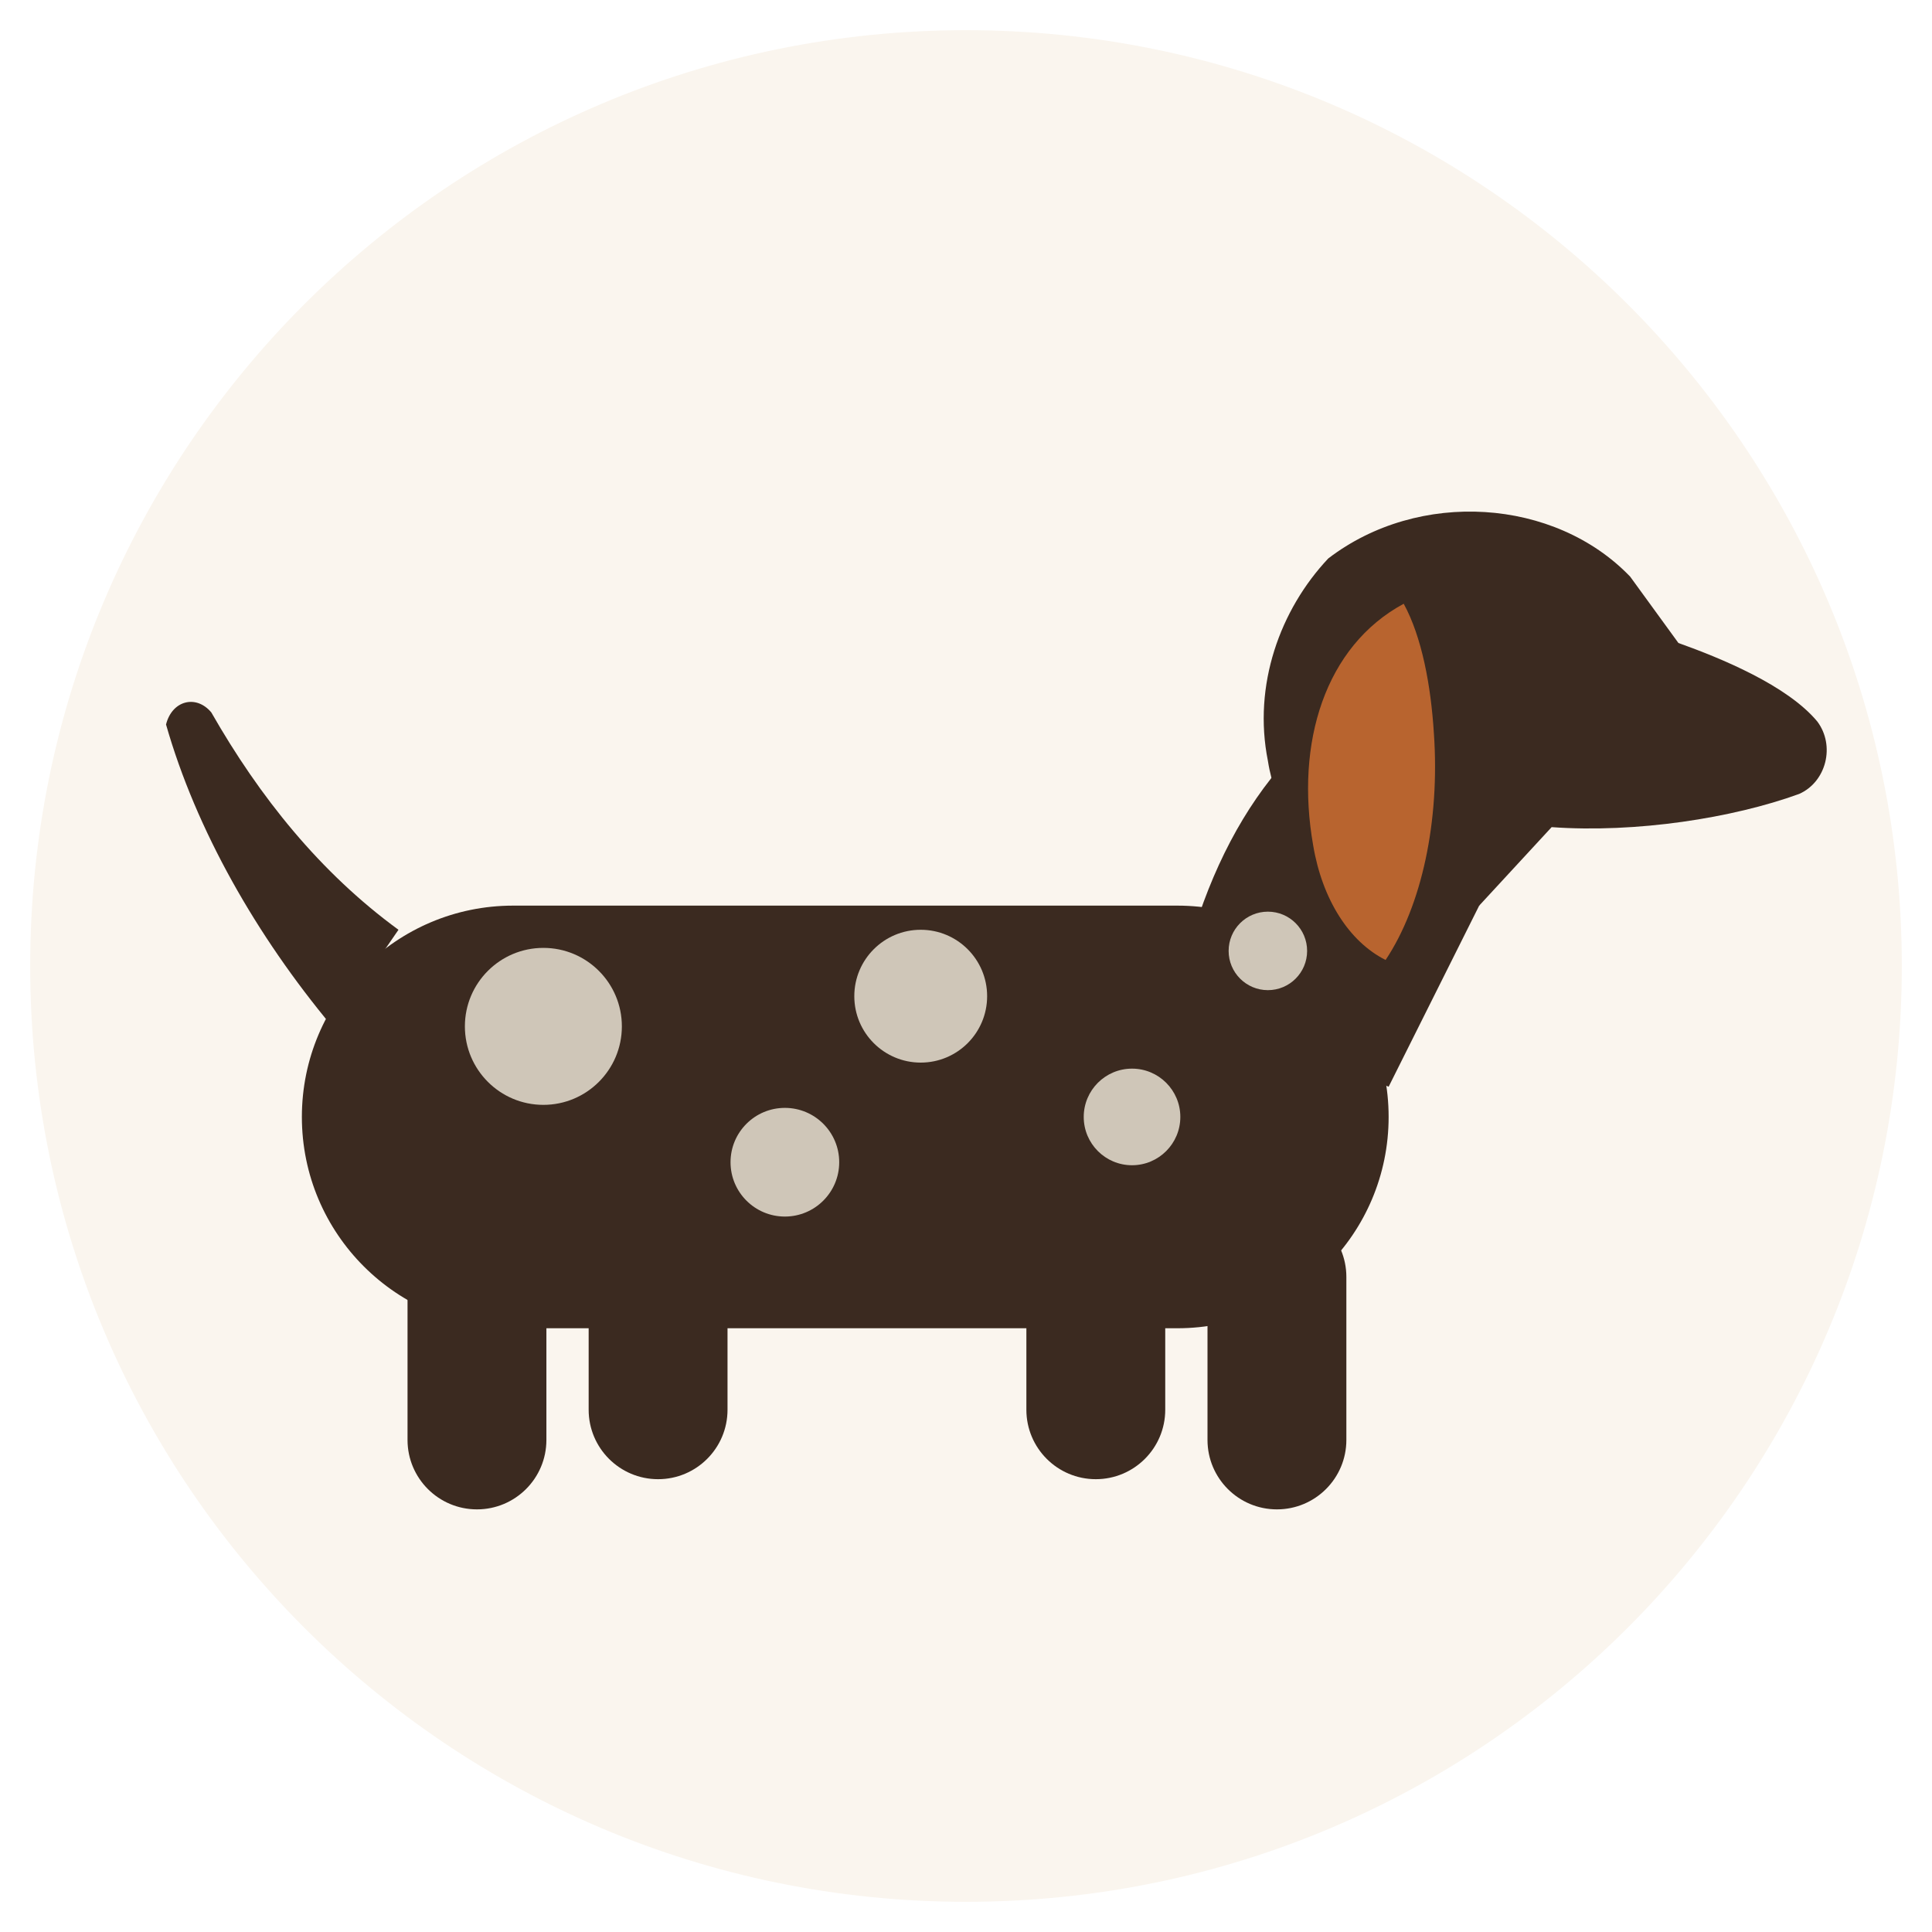
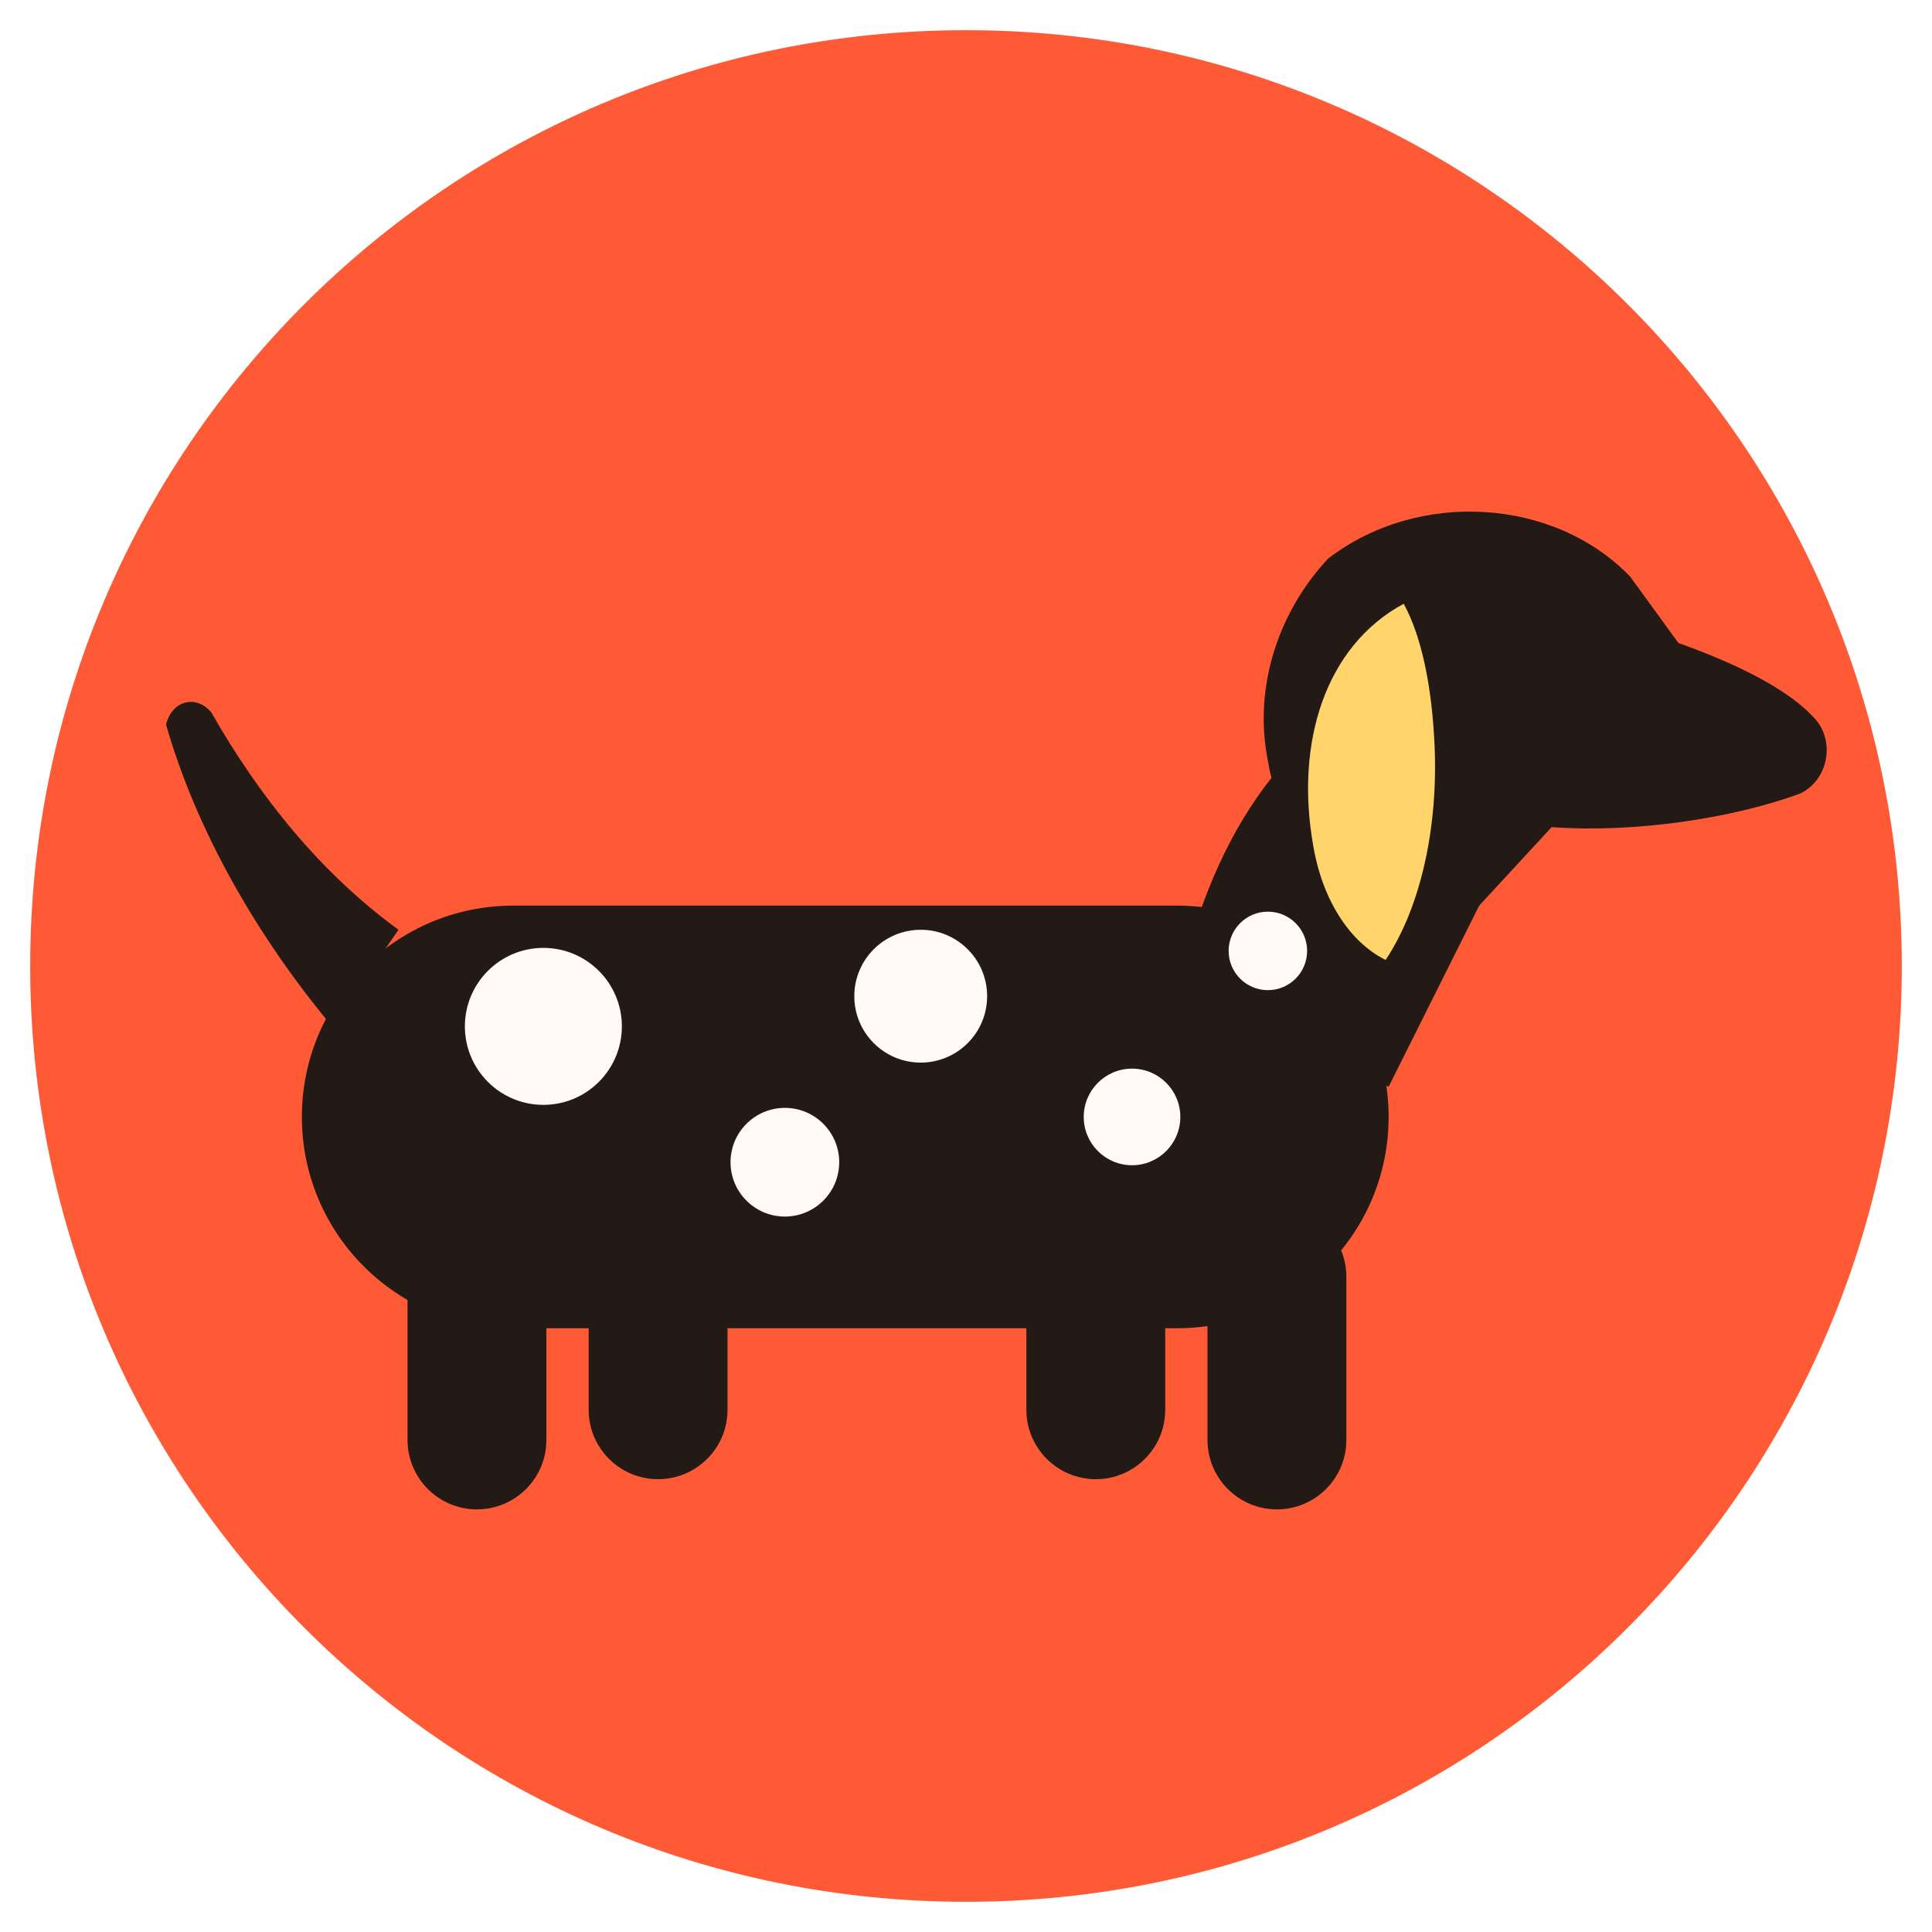
<svg xmlns="http://www.w3.org/2000/svg" viewBox="0 0 64 64">
-   <circle cx="32" cy="32" r="31" fill="#faf5ee" />
+   <circle cx="32" cy="32" r="31" fill="#ff5a36" />
  <g transform="translate(-1 3)">
-     <g fill="#3b2a20">
+     <g fill="#231a15">
      <path d="M12 31c-2.5-3-4.5-6.5-5.5-10 .2-.8 1-1 1.5-.4 1.6 2.8 3.6 5.3 6.2 7.2z" />
      <rect x="11" y="27" width="36" height="14" rx="7" />
      <path d="M40 30c1-5 3.5-9 7.5-10.5l4 4.5L47 33z" />
      <path d="M45 15.5c3-2.3 7.5-2 10 .6l1.6 2.2c1.4.5 3.6 1.4 4.6 2.6.6.8.3 2-.6 2.4-2.2.8-5.4 1.3-8.2 1.1L50 27c-3.5.4-6.5-1.6-7-4.8-.5-2.5.4-5 2-6.7z" />
      <rect x="14.5" y="37" width="4.6" height="10" rx="2.3" />
      <rect x="20.5" y="37" width="4.6" height="9" rx="2.3" />
      <rect x="35" y="37" width="4.6" height="9" rx="2.3" />
      <rect x="41" y="37" width="4.6" height="10" rx="2.3" />
    </g>
-     <path d="M47.5 17c-2.6 1.4-3.6 4.6-3 8 .3 1.8 1.2 3.2 2.4 3.8 1.2-1.8 1.8-4.6 1.6-7.5-.1-1.6-.4-3.2-1-4.3z" fill="#b8642f" />
-     <g fill="#cfc6b8">
+     <path d="M47.5 17c-2.6 1.4-3.6 4.6-3 8 .3 1.8 1.2 3.2 2.4 3.8 1.2-1.8 1.8-4.6 1.6-7.5-.1-1.6-.4-3.2-1-4.3z" fill="#ffd56b" />
+     <g fill="#fffaf3">
      <circle cx="19" cy="31" r="2.6" />
      <circle cx="27" cy="35.5" r="1.8" />
      <circle cx="31.5" cy="30" r="2.2" />
      <circle cx="38.5" cy="34" r="1.6" />
      <circle cx="43" cy="28.5" r="1.3" />
    </g>
  </g>
</svg>
